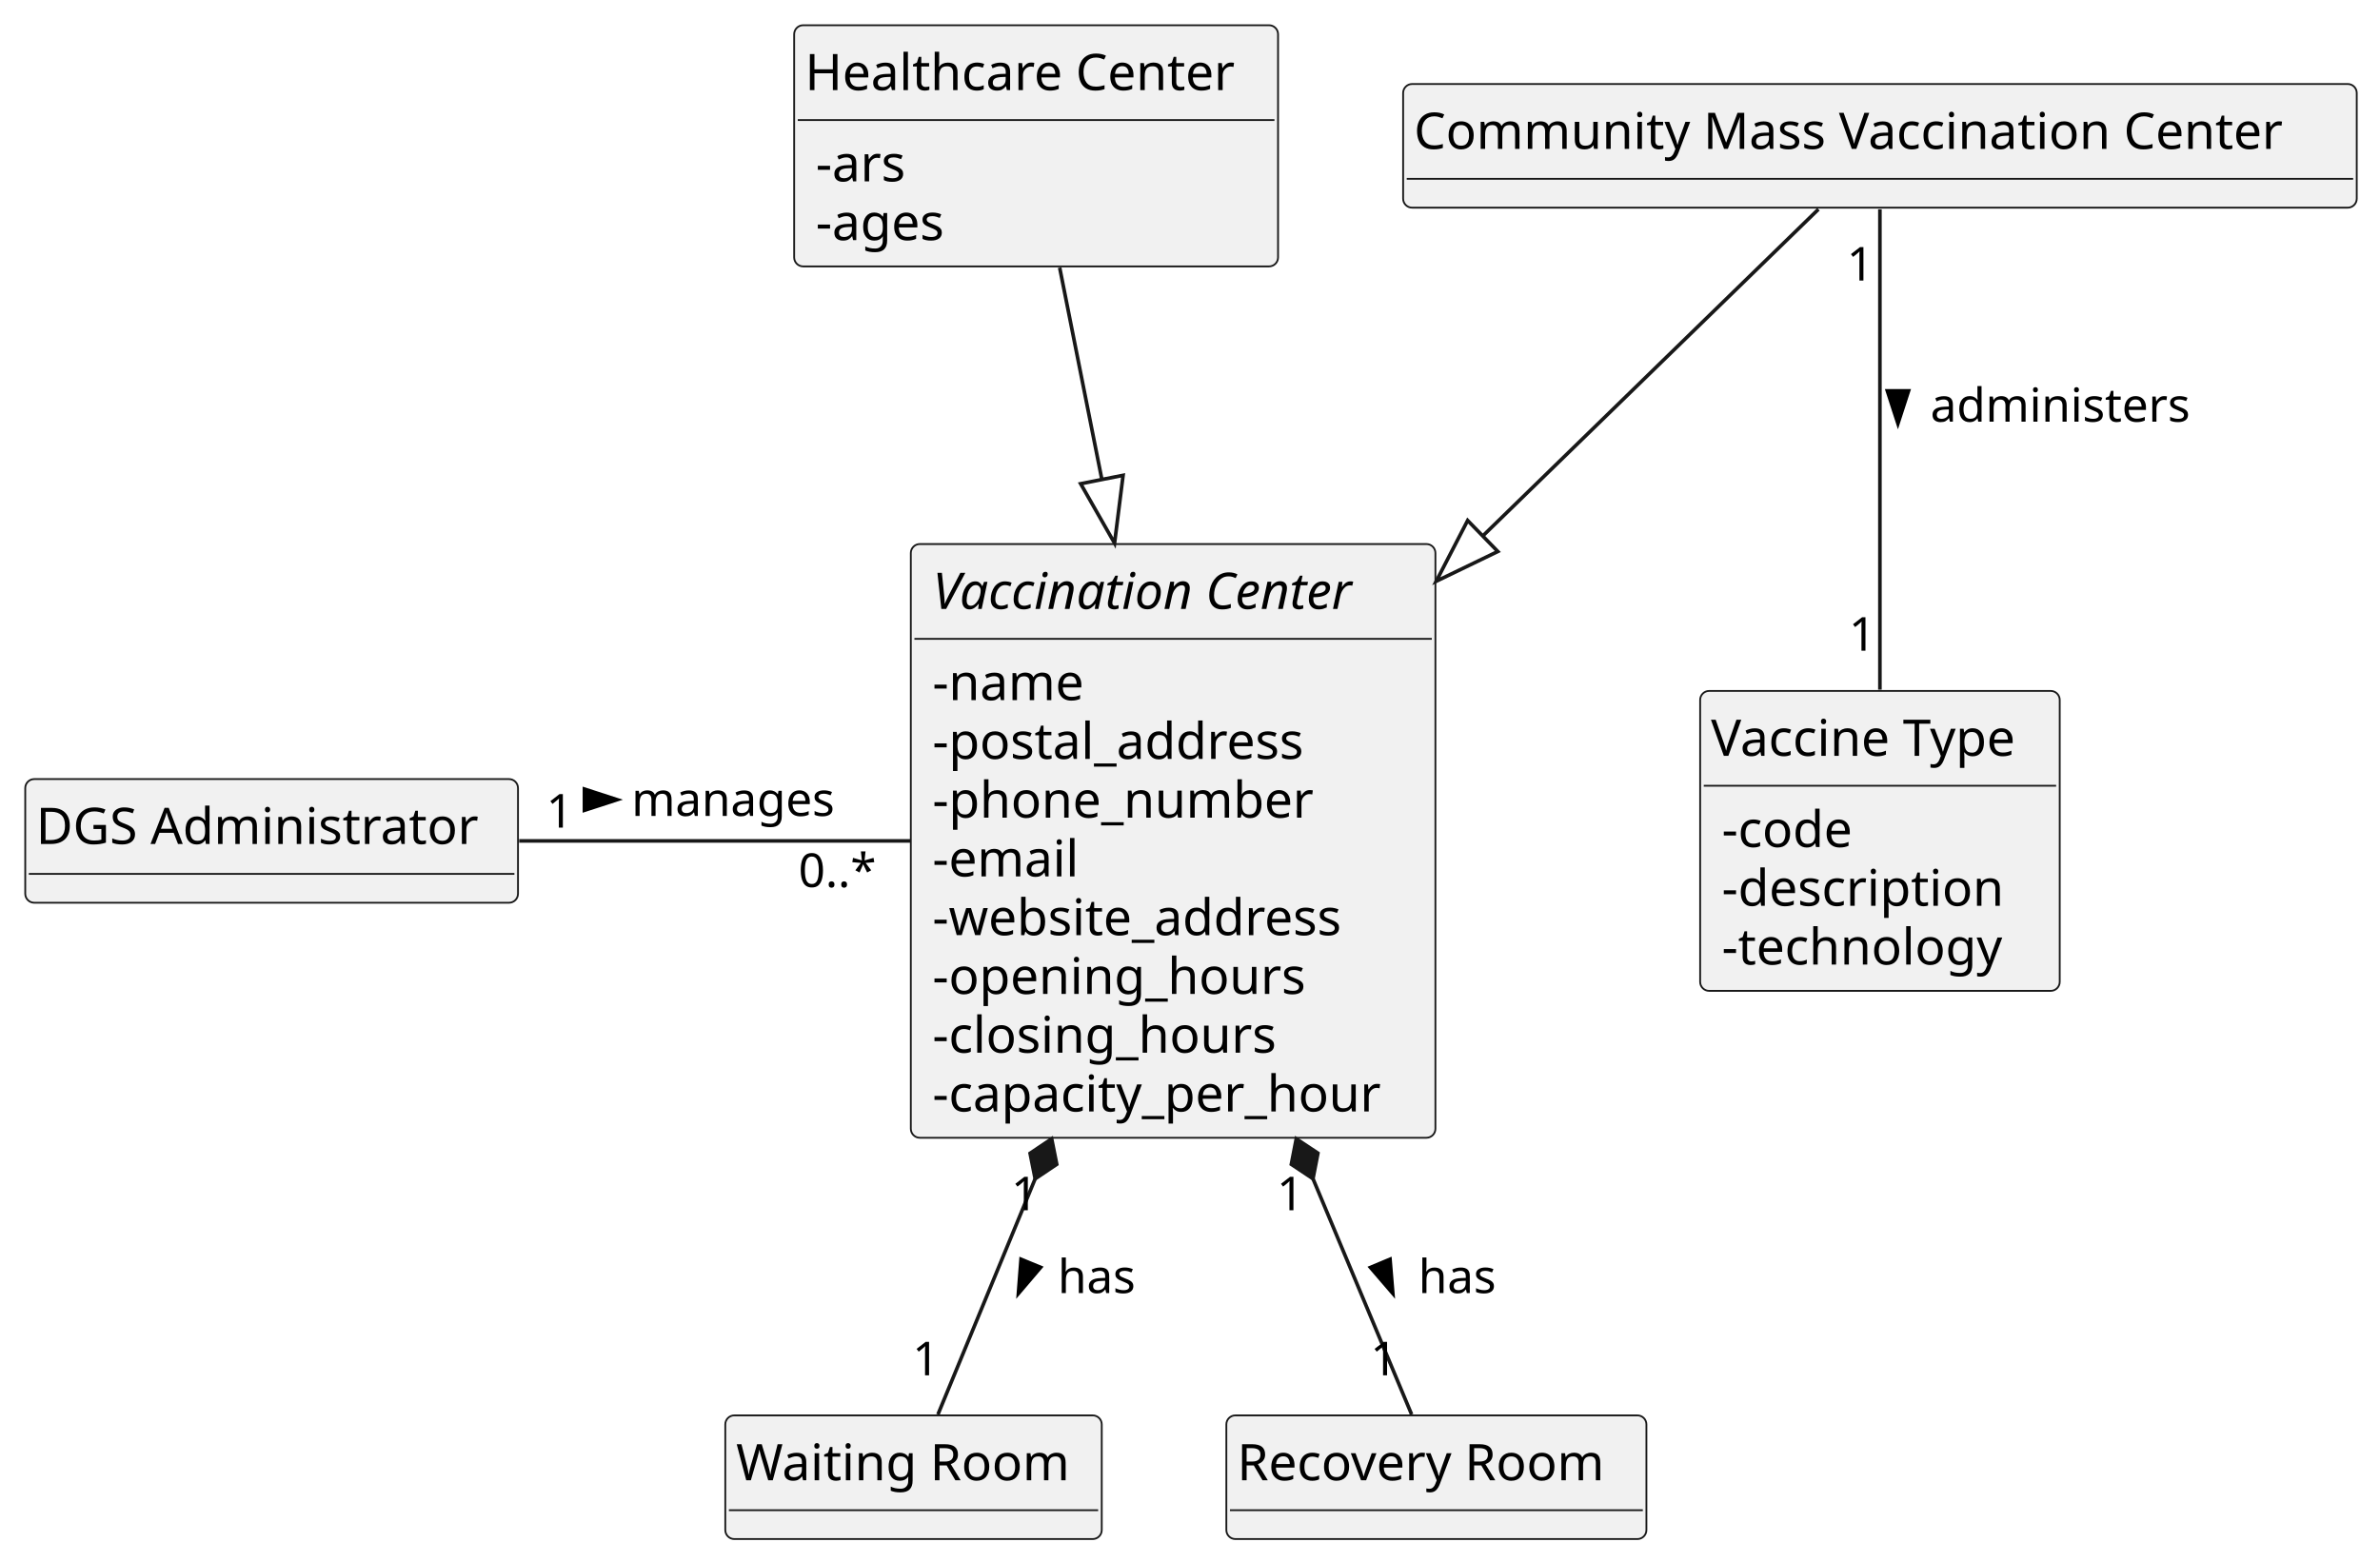
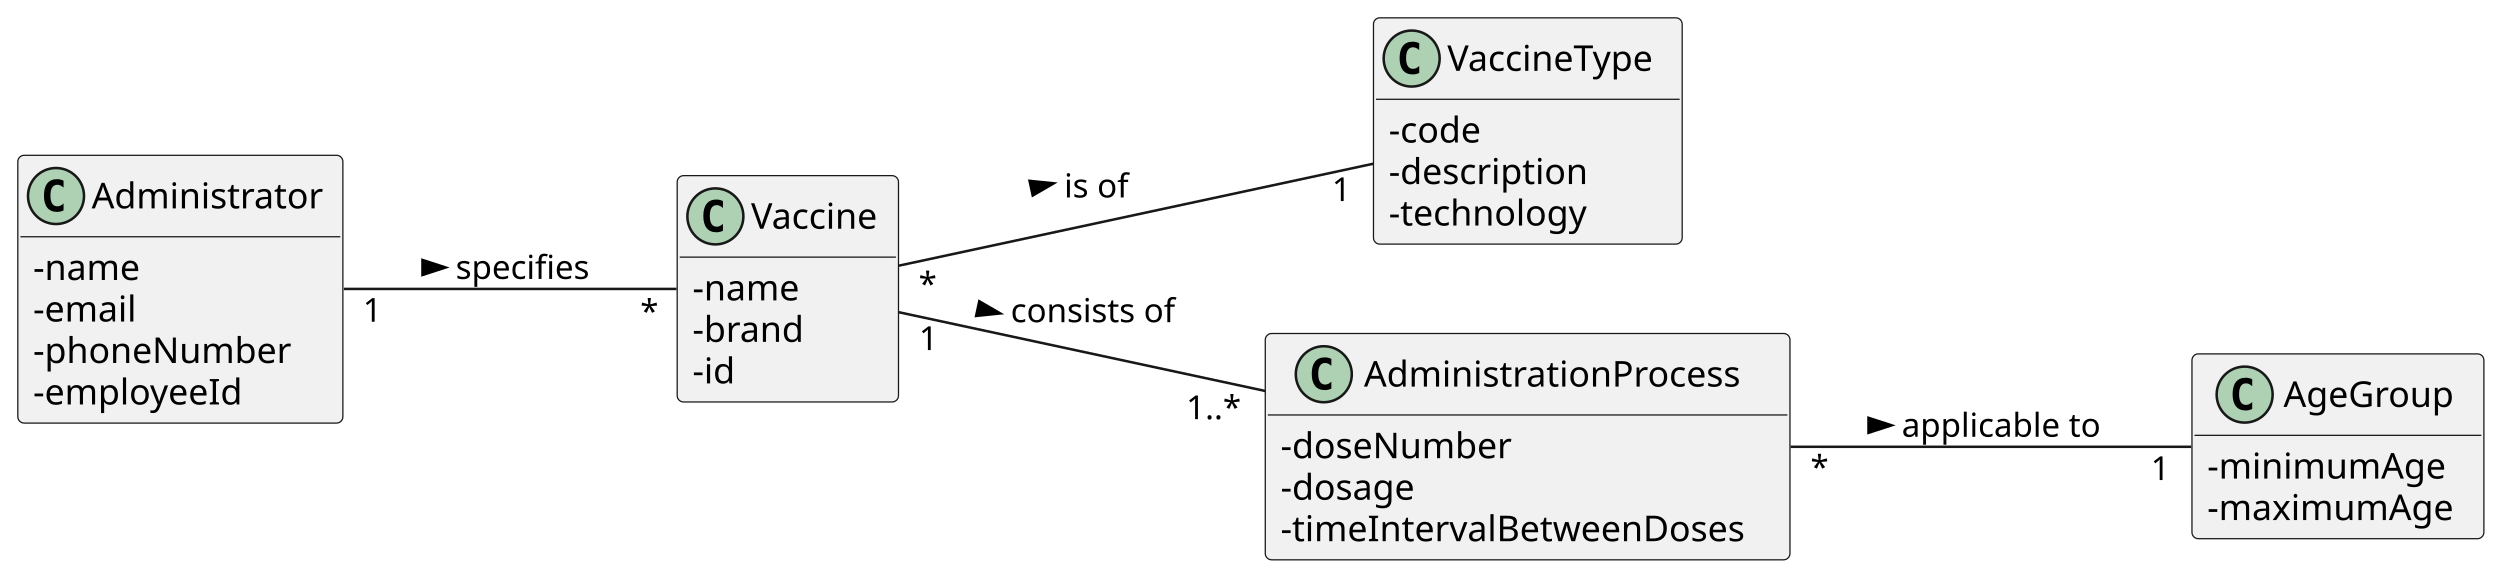
- <svg xmlns="http://www.w3.org/2000/svg" contentStyleType="text/css" data-diagram-type="CLASS" height="433px" preserveAspectRatio="none" style="width:660px;height:433px;background:#FFFFFF;" version="1.1" viewBox="0 0 660 433" width="660px" zoomAndPan="magnify">
+ <svg xmlns="http://www.w3.org/2000/svg" contentStyleType="text/css" data-diagram-type="CLASS" height="226px" preserveAspectRatio="none" style="width:982px;height:226px;background:#FFFFFF;" version="1.1" viewBox="0 0 982 226" width="982px" zoomAndPan="magnify">
  <defs />
  <g>
-     <g class="entity" data-entity="DGS Administrator" data-source-line="5" data-uid="ent0002" id="entity_DGS Administrator">
-       <rect fill="#F1F1F1" height="34.297" rx="2.5" ry="2.5" style="stroke:#181818;stroke-width:0.5;" width="136.648" x="7" y="216.08" />
-       <text fill="#000000" font-family="sans-serif" font-size="14" lengthAdjust="spacing" textLength="130.648" x="10" y="234.075">DGS Administrator</text>
-       <line style="stroke:#181818;stroke-width:0.5;" x1="8" x2="142.648" y1="242.377" y2="242.377" />
+     <g class="entity" data-entity="Administrator" data-source-line="5" data-uid="ent0002" id="entity_Administrator">
+       <rect fill="#F1F1F1" height="105.188" rx="2.5" ry="2.5" style="stroke:#181818;stroke-width:0.5;" width="127.683" x="7" y="61" />
+       <ellipse cx="22" cy="77" fill="#ADD1B2" rx="11" ry="11" style="stroke:#181818;stroke-width:1;" />
+       <path d="M24.969,82.641 Q24.391,82.938 23.75,83.078 Q23.109,83.234 22.406,83.234 Q19.906,83.234 18.578,81.594 Q17.266,79.938 17.266,76.812 Q17.266,73.688 18.578,72.031 Q19.906,70.375 22.406,70.375 Q23.109,70.375 23.75,70.531 Q24.406,70.688 24.969,70.984 L24.969,73.703 Q24.344,73.125 23.75,72.859 Q23.156,72.578 22.531,72.578 Q21.188,72.578 20.5,73.656 Q19.812,74.719 19.812,76.812 Q19.812,78.906 20.5,79.984 Q21.188,81.047 22.531,81.047 Q23.156,81.047 23.75,80.781 Q24.344,80.5 24.969,79.922 L24.969,82.641 Z " fill="#000000" />
+       <text fill="#000000" font-family="sans-serif" font-size="14" lengthAdjust="spacing" textLength="95.683" x="36" y="81.847">Administrator</text>
+       <line style="stroke:#181818;stroke-width:0.5;" x1="8" x2="133.683" y1="93" y2="93" />
+       <text fill="#000000" font-family="sans-serif" font-size="14" lengthAdjust="spacing" textLength="44.755" x="13" y="109.995">-name</text>
+       <text fill="#000000" font-family="sans-serif" font-size="14" lengthAdjust="spacing" textLength="43.661" x="13" y="126.292">-email</text>
+       <text fill="#000000" font-family="sans-serif" font-size="14" lengthAdjust="spacing" textLength="105.103" x="13" y="142.589">-phoneNumber</text>
+       <text fill="#000000" font-family="sans-serif" font-size="14" lengthAdjust="spacing" textLength="87.172" x="13" y="158.886">-employeeId</text>
    </g>
-     <g class="entity" data-entity="Vaccination Center" data-source-line="8" data-uid="ent0003" id="entity_Vaccination Center">
-       <rect fill="#F1F1F1" height="164.672" rx="2.5" ry="2.5" style="stroke:#181818;stroke-width:0.5;" width="145.478" x="252.58" y="150.89" />
-       <text fill="#000000" font-family="sans-serif" font-size="14" font-style="italic" lengthAdjust="spacing" textLength="133.28" x="258.679" y="168.885">Vaccination Center</text>
-       <line style="stroke:#181818;stroke-width:0.5;" x1="253.58" x2="397.058" y1="177.187" y2="177.187" />
-       <text fill="#000000" font-family="sans-serif" font-size="14" lengthAdjust="spacing" textLength="44.755" x="258.58" y="194.182">-name</text>
-       <text fill="#000000" font-family="sans-serif" font-size="14" lengthAdjust="spacing" textLength="110.065" x="258.58" y="210.479">-postal_address</text>
-       <text fill="#000000" font-family="sans-serif" font-size="14" lengthAdjust="spacing" textLength="110.503" x="258.58" y="226.776">-phone_number</text>
-       <text fill="#000000" font-family="sans-serif" font-size="14" lengthAdjust="spacing" textLength="43.661" x="258.58" y="243.073">-email</text>
-       <text fill="#000000" font-family="sans-serif" font-size="14" lengthAdjust="spacing" textLength="121.598" x="258.58" y="259.37">-website_address</text>
-       <text fill="#000000" font-family="sans-serif" font-size="14" lengthAdjust="spacing" textLength="108.001" x="258.58" y="275.666">-opening_hours</text>
-       <text fill="#000000" font-family="sans-serif" font-size="14" lengthAdjust="spacing" textLength="100.509" x="258.58" y="291.963">-closing_hours</text>
-       <text fill="#000000" font-family="sans-serif" font-size="14" lengthAdjust="spacing" textLength="133.478" x="258.58" y="308.26">-capacity_per_hour</text>
+     <g class="entity" data-entity="VaccineType" data-source-line="12" data-uid="ent0003" id="entity_VaccineType">
+       <rect fill="#F1F1F1" height="88.891" rx="2.5" ry="2.5" style="stroke:#181818;stroke-width:0.5;" width="121.264" x="539.5" y="7" />
+       <ellipse cx="554.5" cy="23" fill="#ADD1B2" rx="11" ry="11" style="stroke:#181818;stroke-width:1;" />
+       <path d="M557.469,28.641 Q556.891,28.938 556.25,29.078 Q555.609,29.234 554.906,29.234 Q552.406,29.234 551.078,27.594 Q549.766,25.938 549.766,22.812 Q549.766,19.688 551.078,18.031 Q552.406,16.375 554.906,16.375 Q555.609,16.375 556.25,16.531 Q556.906,16.688 557.469,16.984 L557.469,19.703 Q556.844,19.125 556.25,18.859 Q555.656,18.578 555.031,18.578 Q553.688,18.578 553,19.656 Q552.312,20.719 552.312,22.812 Q552.312,24.906 553,25.984 Q553.688,27.047 555.031,27.047 Q555.656,27.047 556.25,26.781 Q556.844,26.5 557.469,25.922 L557.469,28.641 Z " fill="#000000" />
+       <text fill="#000000" font-family="sans-serif" font-size="14" lengthAdjust="spacing" textLength="89.264" x="568.5" y="27.847">VaccineType</text>
+       <line style="stroke:#181818;stroke-width:0.5;" x1="540.5" x2="659.764" y1="39" y2="39" />
+       <text fill="#000000" font-family="sans-serif" font-size="14" lengthAdjust="spacing" textLength="38.815" x="545.5" y="55.995">-code</text>
+       <text fill="#000000" font-family="sans-serif" font-size="14" lengthAdjust="spacing" textLength="82.893" x="545.5" y="72.292">-description</text>
+       <text fill="#000000" font-family="sans-serif" font-size="14" lengthAdjust="spacing" textLength="82.79" x="545.5" y="88.589">-technology</text>
    </g>
-     <g class="entity" data-entity="Healthcare Center" data-source-line="19" data-uid="ent0004" id="entity_Healthcare Center">
-       <rect fill="#F1F1F1" height="66.891" rx="2.5" ry="2.5" style="stroke:#181818;stroke-width:0.5;" width="134.188" x="220.23" y="7" />
-       <text fill="#000000" font-family="sans-serif" font-size="14" lengthAdjust="spacing" textLength="128.188" x="223.23" y="24.995">Healthcare Center</text>
-       <line style="stroke:#181818;stroke-width:0.5;" x1="221.23" x2="353.418" y1="33.297" y2="33.297" />
-       <text fill="#000000" font-family="sans-serif" font-size="14" lengthAdjust="spacing" textLength="26.681" x="226.23" y="50.292">-ars</text>
-       <text fill="#000000" font-family="sans-serif" font-size="14" lengthAdjust="spacing" textLength="38.425" x="226.23" y="66.589">-ages</text>
+     <g class="entity" data-entity="Vaccine" data-source-line="18" data-uid="ent0004" id="entity_Vaccine">
+       <rect fill="#F1F1F1" height="88.891" rx="2.5" ry="2.5" style="stroke:#181818;stroke-width:0.5;" width="86.927" x="266" y="69" />
+       <ellipse cx="281" cy="85" fill="#ADD1B2" rx="11" ry="11" style="stroke:#181818;stroke-width:1;" />
+       <path d="M283.969,90.641 Q283.391,90.938 282.75,91.078 Q282.109,91.234 281.406,91.234 Q278.906,91.234 277.578,89.594 Q276.266,87.938 276.266,84.812 Q276.266,81.688 277.578,80.031 Q278.906,78.375 281.406,78.375 Q282.109,78.375 282.75,78.531 Q283.406,78.688 283.969,78.984 L283.969,81.703 Q283.344,81.125 282.75,80.859 Q282.156,80.578 281.531,80.578 Q280.188,80.578 279.5,81.656 Q278.812,82.719 278.812,84.812 Q278.812,86.906 279.5,87.984 Q280.188,89.047 281.531,89.047 Q282.156,89.047 282.75,88.781 Q283.344,88.5 283.969,87.922 L283.969,90.641 Z " fill="#000000" />
+       <text fill="#000000" font-family="sans-serif" font-size="14" lengthAdjust="spacing" textLength="54.927" x="295" y="89.847">Vaccine</text>
+       <line style="stroke:#181818;stroke-width:0.5;" x1="267" x2="351.927" y1="101" y2="101" />
+       <text fill="#000000" font-family="sans-serif" font-size="14" lengthAdjust="spacing" textLength="44.755" x="272" y="117.995">-name</text>
+       <text fill="#000000" font-family="sans-serif" font-size="14" lengthAdjust="spacing" textLength="46.033" x="272" y="134.292">-brand</text>
+       <text fill="#000000" font-family="sans-serif" font-size="14" lengthAdjust="spacing" textLength="17.828" x="272" y="150.589">-id</text>
    </g>
-     <g class="entity" data-entity="Community Mass Vaccination Center" data-source-line="24" data-uid="ent0005" id="entity_Community Mass Vaccination Center">
-       <rect fill="#F1F1F1" height="34.297" rx="2.5" ry="2.5" style="stroke:#181818;stroke-width:0.5;" width="264.453" x="389.1" y="23.3" />
-       <text fill="#000000" font-family="sans-serif" font-size="14" lengthAdjust="spacing" textLength="258.453" x="392.1" y="41.295">Community Mass Vaccination Center</text>
-       <line style="stroke:#181818;stroke-width:0.5;" x1="390.1" x2="652.553" y1="49.597" y2="49.597" />
+     <g class="entity" data-entity="AdministrationProcess" data-source-line="24" data-uid="ent0005" id="entity_AdministrationProcess">
+       <rect fill="#F1F1F1" height="88.891" rx="2.5" ry="2.5" style="stroke:#181818;stroke-width:0.5;" width="206.1" x="497" y="131" />
+       <ellipse cx="519.987" cy="147" fill="#ADD1B2" rx="11" ry="11" style="stroke:#181818;stroke-width:1;" />
+       <path d="M522.955,152.641 Q522.377,152.938 521.737,153.078 Q521.096,153.234 520.393,153.234 Q517.893,153.234 516.565,151.594 Q515.252,149.938 515.252,146.812 Q515.252,143.688 516.565,142.031 Q517.893,140.375 520.393,140.375 Q521.096,140.375 521.737,140.531 Q522.393,140.688 522.955,140.984 L522.955,143.703 Q522.33,143.125 521.737,142.859 Q521.143,142.578 520.518,142.578 Q519.174,142.578 518.487,143.656 Q517.799,144.719 517.799,146.812 Q517.799,148.906 518.487,149.984 Q519.174,151.047 520.518,151.047 Q521.143,151.047 521.737,150.781 Q522.33,150.5 522.955,149.922 L522.955,152.641 Z " fill="#000000" />
+       <text fill="#000000" font-family="sans-serif" font-size="14" lengthAdjust="spacing" textLength="156.352" x="535.761" y="151.847">AdministrationProcess</text>
+       <line style="stroke:#181818;stroke-width:0.5;" x1="498" x2="702.1" y1="163" y2="163" />
+       <text fill="#000000" font-family="sans-serif" font-size="14" lengthAdjust="spacing" textLength="94.65" x="503" y="179.995">-doseNumber</text>
+       <text fill="#000000" font-family="sans-serif" font-size="14" lengthAdjust="spacing" textLength="55.877" x="503" y="196.292">-dosage</text>
+       <text fill="#000000" font-family="sans-serif" font-size="14" lengthAdjust="spacing" textLength="194.1" x="503" y="212.589">-timeIntervalBetweenDoses</text>
    </g>
-     <g class="entity" data-entity="Vaccine Type" data-source-line="27" data-uid="ent0006" id="entity_Vaccine Type">
-       <rect fill="#F1F1F1" height="83.188" rx="2.5" ry="2.5" style="stroke:#181818;stroke-width:0.5;" width="99.714" x="471.47" y="191.63" />
-       <text fill="#000000" font-family="sans-serif" font-size="14" lengthAdjust="spacing" textLength="93.714" x="474.47" y="209.625">Vaccine Type</text>
-       <line style="stroke:#181818;stroke-width:0.5;" x1="472.47" x2="570.184" y1="217.927" y2="217.927" />
-       <text fill="#000000" font-family="sans-serif" font-size="14" lengthAdjust="spacing" textLength="38.815" x="477.47" y="234.922">-code</text>
-       <text fill="#000000" font-family="sans-serif" font-size="14" lengthAdjust="spacing" textLength="82.893" x="477.47" y="251.219">-description</text>
-       <text fill="#000000" font-family="sans-serif" font-size="14" lengthAdjust="spacing" textLength="82.79" x="477.47" y="267.516">-technology</text>
+     <g class="entity" data-entity="AgeGroup" data-source-line="30" data-uid="ent0006" id="entity_AgeGroup">
+       <rect fill="#F1F1F1" height="72.594" rx="2.5" ry="2.5" style="stroke:#181818;stroke-width:0.5;" width="114.669" x="861" y="139" />
+       <ellipse cx="881.698" cy="155" fill="#ADD1B2" rx="11" ry="11" style="stroke:#181818;stroke-width:1;" />
+       <path d="M884.667,160.641 Q884.089,160.938 883.448,161.078 Q882.807,161.234 882.104,161.234 Q879.604,161.234 878.276,159.594 Q876.964,157.938 876.964,154.812 Q876.964,151.688 878.276,150.031 Q879.604,148.375 882.104,148.375 Q882.807,148.375 883.448,148.531 Q884.104,148.688 884.667,148.984 L884.667,151.703 Q884.042,151.125 883.448,150.859 Q882.854,150.578 882.229,150.578 Q880.885,150.578 880.198,151.656 Q879.51,152.719 879.51,154.812 Q879.51,156.906 880.198,157.984 Q880.885,159.047 882.229,159.047 Q882.854,159.047 883.448,158.781 Q884.042,158.5 884.667,157.922 L884.667,160.641 Z " fill="#000000" />
+       <text fill="#000000" font-family="sans-serif" font-size="14" lengthAdjust="spacing" textLength="70.007" x="896.964" y="159.847">AgeGroup</text>
+       <line style="stroke:#181818;stroke-width:0.5;" x1="862" x2="974.669" y1="171" y2="171" />
+       <text fill="#000000" font-family="sans-serif" font-size="14" lengthAdjust="spacing" textLength="98.567" x="867" y="187.995">-minimumAge</text>
+       <text fill="#000000" font-family="sans-serif" font-size="14" lengthAdjust="spacing" textLength="102.669" x="867" y="204.292">-maximumAge</text>
    </g>
-     <g class="entity" data-entity="Waiting Room" data-source-line="33" data-uid="ent0007" id="entity_Waiting Room">
-       <rect fill="#F1F1F1" height="34.297" rx="2.5" ry="2.5" style="stroke:#181818;stroke-width:0.5;" width="104.397" x="201.13" y="392.56" />
-       <text fill="#000000" font-family="sans-serif" font-size="14" lengthAdjust="spacing" textLength="98.397" x="204.13" y="410.555">Waiting Room</text>
-       <line style="stroke:#181818;stroke-width:0.5;" x1="202.13" x2="304.526" y1="418.857" y2="418.857" />
+     <g class="link" data-entity-1="Administrator" data-entity-2="Vaccine" data-source-line="36" data-uid="lnk7" id="link_Administrator_Vaccine">
+       <path codeLine="36" d="M135.07,113.5 C176.39,113.5 229.31,113.5 265.76,113.5" fill="none" id="Administrator-Vaccine" style="stroke:#181818;stroke-width:1;" />
+       <polygon fill="#000000" points="175,105.066,165.955,102.127,165.955,108.005,175,105.066" style="stroke:#000000;stroke-width:1;" />
+       <text fill="#000000" font-family="sans-serif" font-size="13" lengthAdjust="spacing" textLength="56.742" x="179" y="109.567">specifies</text>
+       <text fill="#000000" font-family="sans-serif" font-size="13" lengthAdjust="spacing" textLength="8.271" x="142.547" y="126.384">1</text>
+       <text fill="#000000" font-family="sans-serif" font-size="13" lengthAdjust="spacing" textLength="6.5" x="251.486" y="126.924">*</text>
    </g>
-     <g class="entity" data-entity="Recovery Room" data-source-line="36" data-uid="ent0008" id="entity_Recovery Room">
-       <rect fill="#F1F1F1" height="34.297" rx="2.5" ry="2.5" style="stroke:#181818;stroke-width:0.5;" width="116.489" x="340.08" y="392.56" />
-       <text fill="#000000" font-family="sans-serif" font-size="14" lengthAdjust="spacing" textLength="110.489" x="343.08" y="410.555">Recovery Room</text>
-       <line style="stroke:#181818;stroke-width:0.5;" x1="341.08" x2="455.569" y1="418.857" y2="418.857" />
+     <g class="link" data-entity-1="Vaccine" data-entity-2="VaccineType" data-source-line="37" data-uid="lnk8" id="link_Vaccine_VaccineType">
+       <path codeLine="37" d="M353.07,104.35 C402.36,93.76 483.89,76.24 539.45,64.3" fill="none" id="Vaccine-VaccineType" style="stroke:#181818;stroke-width:1;" />
+       <polygon fill="#000000" points="413.888,72.016,404.428,71.043,405.663,76.79,413.888,72.016" style="stroke:#000000;stroke-width:1;" />
+       <text fill="#000000" font-family="sans-serif" font-size="13" lengthAdjust="spacing" textLength="27.047" x="418" y="77.567">is of</text>
+       <text fill="#000000" font-family="sans-serif" font-size="13" lengthAdjust="spacing" textLength="6.5" x="360.831" y="116.164">*</text>
+       <text fill="#000000" font-family="sans-serif" font-size="13" lengthAdjust="spacing" textLength="8.271" x="523.18" y="78.983">1</text>
    </g>
-     <g class="link" data-entity-1="Healthcare Center" data-entity-2="Vaccination Center" data-source-line="39" data-uid="lnk9" id="link_Healthcare Center_Vaccination Center">
-       <path codeLine="39" d="M293.86,74.24 C298.06,95.34 300.204,106.087 305.564,132.997" fill="none" id="Healthcare Center-to-Vaccination Center" style="stroke:#181818;stroke-width:1;" />
-       <polygon fill="none" points="309.08,150.65,311.448,131.825,299.679,134.169,309.08,150.65" style="stroke:#181818;stroke-width:1;" />
+     <g class="link" data-entity-1="Vaccine" data-entity-2="AdministrationProcess" data-source-line="38" data-uid="lnk9" id="link_Vaccine_AdministrationProcess">
+       <path codeLine="38" d="M353.07,122.65 C390.84,130.77 447.55,142.95 496.99,153.58" fill="none" id="Vaccine-AdministrationProcess" style="stroke:#181818;stroke-width:1;" />
+       <polygon fill="#000000" points="392.888,123.117,384.663,118.343,383.428,124.09,392.888,123.117" style="stroke:#000000;stroke-width:1;" />
+       <text fill="#000000" font-family="sans-serif" font-size="13" lengthAdjust="spacing" textLength="69.031" x="397" y="126.567">consists of</text>
+       <text fill="#000000" font-family="sans-serif" font-size="13" lengthAdjust="spacing" textLength="8.271" x="360.977" y="137.495">1</text>
+       <text fill="#000000" font-family="sans-serif" font-size="13" lengthAdjust="spacing" textLength="23.036" x="465.936" y="164.642">1..*</text>
    </g>
-     <g class="link" data-entity-1="Community Mass Vaccination Center" data-entity-2="Vaccination Center" data-source-line="40" data-uid="lnk10" id="link_Community Mass Vaccination Center_Vaccination Center">
-       <path codeLine="40" d="M504.27,58.04 C480.71,80.98 449.639,111.226 411.18,148.656" fill="none" id="Community Mass Vaccination Center-to-Vaccination Center" style="stroke:#181818;stroke-width:1;" />
-       <polygon fill="none" points="398.28,161.21,415.364,152.956,406.995,144.356,398.28,161.21" style="stroke:#181818;stroke-width:1;" />
-     </g>
-     <g class="link" data-entity-1="DGS Administrator" data-entity-2="Vaccination Center" data-source-line="42" data-uid="lnk11" id="link_DGS Administrator_Vaccination Center">
-       <path codeLine="42" d="M143.97,233.23 C177.65,233.23 218.23,233.23 252.46,233.23" fill="none" id="DGS Administrator-Vaccination Center" style="stroke:#181818;stroke-width:1;" />
-       <polygon fill="#000000" points="171.12,221.796,162.075,218.857,162.075,224.735,171.12,221.796" style="stroke:#000000;stroke-width:1;" />
-       <text fill="#000000" font-family="sans-serif" font-size="13" lengthAdjust="spacing" textLength="59.858" x="175.12" y="226.297">manages</text>
-       <text fill="#000000" font-family="sans-serif" font-size="13" lengthAdjust="spacing" textLength="8.271" x="151.476" y="229.53">1</text>
-       <text fill="#000000" font-family="sans-serif" font-size="13" lengthAdjust="spacing" textLength="23.036" x="221.421" y="246.018">0..*</text>
-     </g>
-     <g class="link" data-entity-1="Community Mass Vaccination Center" data-entity-2="Vaccine Type" data-source-line="44" data-uid="lnk12" id="link_Community Mass Vaccination Center_Vaccine Type">
-       <path codeLine="44" d="M521.32,58.04 C521.32,87.51 521.32,149.75 521.32,191.28" fill="none" id="Community Mass Vaccination Center-Vaccine Type" style="stroke:#181818;stroke-width:1;" />
-       <polygon fill="#000000" points="526.32,117.456,529.259,108.411,523.381,108.411,526.32,117.456" style="stroke:#000000;stroke-width:1;" />
-       <text fill="#000000" font-family="sans-serif" font-size="13" lengthAdjust="spacing" textLength="76.331" x="535.32" y="116.957">administers</text>
-       <text fill="#000000" font-family="sans-serif" font-size="13" lengthAdjust="spacing" textLength="8.271" x="512.135" y="77.811">1</text>
-       <text fill="#000000" font-family="sans-serif" font-size="13" lengthAdjust="spacing" textLength="8.271" x="512.703" y="180.477">1</text>
-     </g>
-     <g class="link" data-entity-1="Vaccination Center" data-entity-2="Waiting Room" data-source-line="46" data-uid="lnk13" id="link_Vaccination Center_Waiting Room">
-       <path codeLine="46" d="M287.062,326.943 C275.132,355.853 267.44,374.51 260.1,392.3" fill="none" id="Vaccination Center-backto-Waiting Room" style="stroke:#181818;stroke-width:1;" />
-       <polygon fill="#181818" points="291.64,315.85,285.654,319.87,287.062,326.943,293.049,322.922,291.64,315.85" style="stroke:#181818;stroke-width:1;" />
-       <polygon fill="#000000" points="282.413,358.748,288.579,351.508,283.146,349.266,282.413,358.748" style="stroke:#000000;stroke-width:1;" />
-       <text fill="#000000" font-family="sans-serif" font-size="13" lengthAdjust="spacing" textLength="22.979" x="293.32" y="358.627">has</text>
-       <text fill="#000000" font-family="sans-serif" font-size="13" lengthAdjust="spacing" textLength="8.271" x="280.414" y="335.668">1</text>
-       <text fill="#000000" font-family="sans-serif" font-size="13" lengthAdjust="spacing" textLength="8.271" x="253.027" y="381.449">1</text>
-     </g>
-     <g class="link" data-entity-1="Vaccination Center" data-entity-2="Recovery Room" data-source-line="47" data-uid="lnk14" id="link_Vaccination Center_Recovery Room">
-       <path codeLine="47" d="M364.103,326.92 C376.203,355.829 384.01,374.51 391.46,392.3" fill="none" id="Vaccination Center-backto-Recovery Room" style="stroke:#181818;stroke-width:1;" />
-       <polygon fill="#181818" points="359.47,315.85,358.097,322.929,364.103,326.92,365.476,319.84,359.47,315.85" style="stroke:#181818;stroke-width:1;" />
-       <polygon fill="#000000" points="386.25,358.739,385.47,349.26,380.047,351.529,386.25,358.739" style="stroke:#000000;stroke-width:1;" />
-       <text fill="#000000" font-family="sans-serif" font-size="13" lengthAdjust="spacing" textLength="22.979" x="393.32" y="358.627">has</text>
-       <text fill="#000000" font-family="sans-serif" font-size="13" lengthAdjust="spacing" textLength="8.271" x="354.073" y="335.668">1</text>
-       <text fill="#000000" font-family="sans-serif" font-size="13" lengthAdjust="spacing" textLength="8.271" x="380.04" y="381.449">1</text>
+     <g class="link" data-entity-1="AdministrationProcess" data-entity-2="AgeGroup" data-source-line="39" data-uid="lnk10" id="link_AdministrationProcess_AgeGroup">
+       <path codeLine="39" d="M703.32,175.5 C755.52,175.5 817.03,175.5 860.71,175.5" fill="none" id="AdministrationProcess-AgeGroup" style="stroke:#181818;stroke-width:1;" />
+       <polygon fill="#000000" points="743,167.066,733.955,164.127,733.955,170.005,743,167.066" style="stroke:#000000;stroke-width:1;" />
+       <text fill="#000000" font-family="sans-serif" font-size="13" lengthAdjust="spacing" textLength="83.853" x="747" y="171.567">applicable to</text>
+       <text fill="#000000" font-family="sans-serif" font-size="13" lengthAdjust="spacing" textLength="6.5" x="711.143" y="188.127">*</text>
+       <text fill="#000000" font-family="sans-serif" font-size="13" lengthAdjust="spacing" textLength="8.271" x="844.832" y="188.562">1</text>
    </g>
  </g>
</svg>
